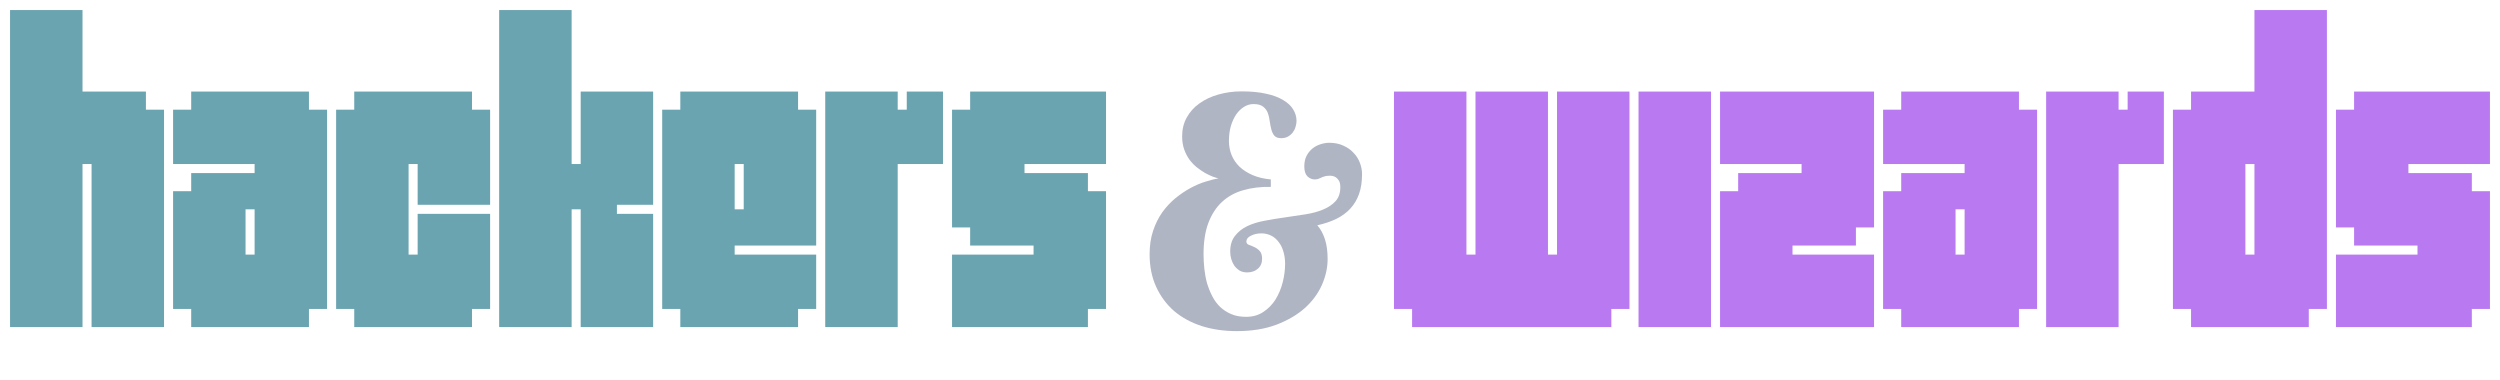
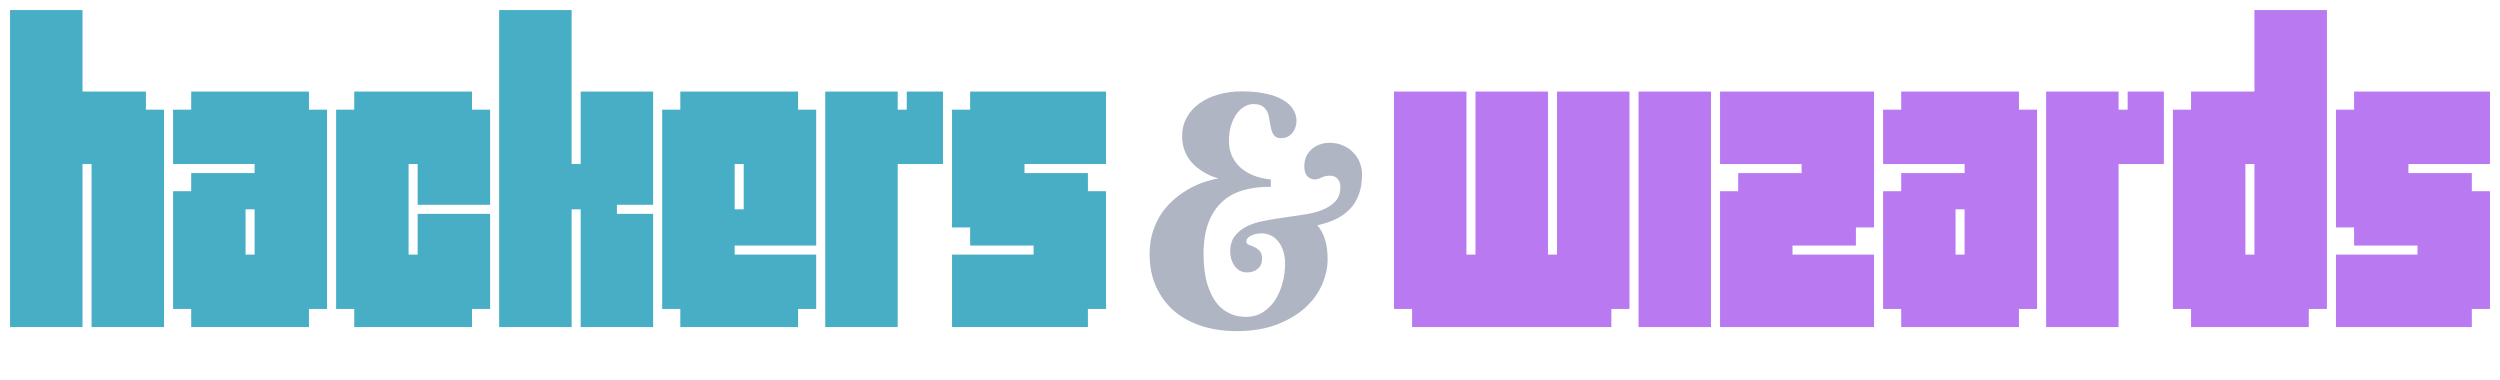
<svg xmlns="http://www.w3.org/2000/svg" width="124.379mm" height="18.875mm" viewBox="0 0 124.379 18.875">
  <svg x="0.5" y="0.5" width="123.379" height="17.875" viewBox="96 96 6571 952" overflow="visible">
-     <g fill="#6AA4B0">
+     <g fill="#47AEC6">
      <path d="M288 312H456V360H504V936H312V504H288V936H96V96H288V312Z" />
      <path fill-rule="evenodd" d="M888 360H936V888H888V936H576V888H528V576H576V528H744V504H528V360H576V312H888V360ZM720 744H744V624H720V744Z" />
      <path d="M1320 360H1368V612H1176V504H1152V744H1176V636H1368V888H1320V936H1008V888H960V360H1008V312H1320V360Z" />
      <path d="M1584 504H1608V312H1800V612H1704V636H1800V936H1608V624H1584V936H1392V96H1584V504Z" />
      <path fill-rule="evenodd" d="M2184 360H2232V720H2016V744H2232V888H2184V936H1872V888H1824V360H1872V312H2184V360ZM2016 624H2040V504H2016V624Z" />
      <path d="M2448 360H2472V312H2568V504H2448V936H2256V312H2448V360Z" />
      <path d="M3000 504H2784V528H2952V576H3000V888H2952V936H2592V744H2808V720H2640V672H2592V360H2640V312H3000V504Z" />
    </g>
    <g transform="translate(2803 -672)">
      <g fill="#B0B5C4" transform="translate(-29 0)">
        <path d="M662.667 1236.57C636.041 1236.01 611.657 1238.96 589.516 1245.4C567.654 1251.57 548.876 1261.94 533.181 1276.51C517.766 1290.81 505.714 1309.44 497.025 1332.43C488.617 1355.13 484.413 1382.6 484.413 1414.83C484.413 1427.44 485.114 1440.33 486.515 1453.51C487.917 1466.68 490.299 1479.43 493.662 1491.76C497.306 1503.81 501.93 1515.31 507.536 1526.24C513.141 1537.17 520.148 1546.7 528.556 1554.82C536.964 1562.67 546.774 1568.98 557.985 1573.74C569.196 1578.51 582.229 1580.89 597.083 1580.89C614.74 1580.89 630.015 1576.55 642.908 1567.86C656.081 1559.17 666.871 1548.1 675.279 1534.64C683.688 1520.91 689.994 1505.78 694.198 1489.24C698.402 1472.42 700.504 1456.17 700.504 1440.47C700.504 1428.42 698.962 1417.49 695.879 1407.68C693.077 1397.87 688.873 1389.46 683.267 1382.46C677.942 1375.17 671.355 1369.56 663.508 1365.64C655.66 1361.72 646.972 1359.75 637.442 1359.75C627.072 1359.75 617.823 1361.86 609.695 1366.06C601.848 1369.98 597.924 1375.03 597.924 1381.19C597.924 1385.4 600.026 1388.34 604.23 1390.02C608.714 1391.42 613.479 1393.39 618.524 1395.91C623.849 1398.15 628.614 1401.51 632.818 1406C637.302 1410.48 639.544 1417.49 639.544 1427.02C639.544 1438.23 635.761 1447.06 628.193 1453.51C620.906 1459.95 611.377 1463.17 599.605 1463.17C592.318 1463.17 585.872 1461.63 580.267 1458.55C574.941 1455.19 570.317 1450.98 566.393 1445.94C562.75 1440.61 559.947 1434.73 557.985 1428.28C556.023 1421.55 555.042 1414.83 555.042 1408.1C555.042 1391 559.246 1377.13 567.654 1366.48C576.062 1355.55 586.993 1346.86 600.446 1340.42C614.18 1333.97 629.735 1329.2 647.112 1326.12C664.769 1322.76 682.707 1319.81 700.924 1317.29C719.142 1314.77 736.939 1312.11 754.316 1309.3C771.974 1306.5 787.529 1302.3 800.982 1296.69C814.715 1291.09 825.786 1283.66 834.194 1274.41C842.603 1265.16 846.807 1252.83 846.807 1237.41C846.807 1228.73 845.125 1222.28 841.762 1218.08C838.679 1213.87 835.175 1210.93 831.251 1209.25C826.487 1207.29 821.302 1206.58 815.696 1207.15C811.492 1207.15 807.849 1207.71 804.766 1208.83C801.683 1209.67 798.74 1210.79 795.937 1212.19C793.415 1213.31 790.752 1214.43 787.949 1215.55C785.146 1216.39 782.063 1216.81 778.7 1216.81C771.974 1216.81 765.667 1214.15 759.782 1208.83C754.176 1203.22 751.374 1194.39 751.374 1182.34C751.374 1171.13 753.476 1161.6 757.68 1153.75C761.884 1145.91 767.209 1139.46 773.655 1134.41C780.102 1129.37 787.108 1125.73 794.676 1123.48C802.523 1120.96 810.091 1119.7 817.378 1119.7C831.672 1119.7 844.144 1122.22 854.794 1127.27C865.725 1132.03 874.834 1138.48 882.121 1146.61C889.688 1154.45 895.294 1163.42 898.938 1173.51C902.581 1183.32 904.403 1193.13 904.403 1202.94C904.403 1222.84 901.74 1240.36 896.415 1255.49C891.09 1270.35 883.382 1283.24 873.292 1294.17C863.203 1305.1 850.73 1314.21 835.876 1321.5C821.302 1328.5 804.625 1334.11 785.847 1338.31C794.536 1348.12 801.262 1360.45 806.027 1375.31C810.792 1389.88 813.174 1407.4 813.174 1427.86C813.174 1450.56 808.129 1473.4 798.039 1496.39C787.949 1519.09 772.814 1539.55 752.635 1557.77C732.455 1575.7 707.23 1590.42 676.961 1601.91C646.972 1613.12 612.078 1618.73 572.279 1618.73C538.646 1618.73 507.676 1614.24 479.368 1605.27C451.061 1596.02 426.677 1582.71 406.217 1565.33C386.037 1547.68 370.202 1526.24 358.71 1501.01C347.219 1475.79 341.474 1447.06 341.474 1414.83C341.474 1392.13 344.557 1371.53 350.723 1353.03C356.889 1334.53 365.017 1318.13 375.106 1303.84C385.477 1289.55 397.108 1277.07 410 1266.42C423.173 1255.77 436.486 1246.8 449.939 1239.52C463.393 1232.23 476.565 1226.62 489.458 1222.7C502.351 1218.5 513.842 1215.69 523.932 1214.29C520.008 1213.17 514.823 1211.49 508.376 1209.25C502.21 1206.72 495.484 1203.5 488.197 1199.58C481.19 1195.37 474.043 1190.47 466.756 1184.86C459.469 1178.98 452.882 1172.11 446.997 1164.26C441.391 1156.42 436.767 1147.45 433.123 1137.36C429.479 1126.99 427.658 1115.36 427.658 1102.46C427.658 1083.96 431.722 1067.43 439.85 1052.85C447.978 1038 459.188 1025.53 473.482 1015.44C487.776 1005.07 504.453 997.22 523.511 991.895C542.85 986.29 563.45 983.487 585.312 983.487C610.536 983.487 632.257 985.589 650.475 989.793C668.693 993.717 683.688 999.322 695.459 1006.61C707.511 1013.62 716.339 1021.88 721.945 1031.41C727.831 1040.94 730.773 1051.03 730.773 1061.68C730.773 1066.73 729.933 1071.91 728.251 1077.24C726.85 1082.56 724.467 1087.47 721.104 1091.95C717.741 1096.44 713.396 1100.22 708.071 1103.3C703.026 1106.11 697 1107.51 689.994 1107.51C681.866 1107.51 675.84 1105.27 671.916 1100.78C668.272 1096.3 665.61 1090.69 663.928 1083.96C662.247 1077.24 660.845 1070.09 659.724 1062.52C658.883 1054.68 657.202 1047.39 654.679 1040.66C652.157 1033.94 647.953 1028.33 642.067 1023.85C636.461 1019.36 628.053 1017.12 616.842 1017.12C608.154 1017.12 599.886 1019.5 592.038 1024.27C584.19 1029.03 577.184 1035.76 571.018 1044.45C565.132 1053.13 560.367 1063.5 556.724 1075.56C553.36 1087.61 551.679 1100.78 551.679 1115.08C551.679 1128.25 554.061 1140.72 558.826 1152.49C563.59 1163.98 570.597 1174.21 579.846 1183.18C589.375 1192.15 601.007 1199.58 614.74 1205.46C628.474 1211.35 644.449 1215.13 662.667 1216.81V1236.57Z" />
      </g>
      <g fill="#B97AF1">
        <path d="M1152 1416H1176V984H1368V1416H1392V984H1584V1560H1536V1608H1008V1560H960V984H1152V1416Z" />
        <path d="M1800 1608H1608V984H1800V1608Z" />
        <path d="M2232 1344H2184V1392H2016V1416H2232V1608H1824V1248H1872V1200H2040V1176H1824V984H2232V1344Z" />
        <path fill-rule="evenodd" d="M2616 1032H2664V1560H2616V1608H2304V1560H2256V1248H2304V1200H2472V1176H2256V1032H2304V984H2616V1032ZM2448 1416H2472V1296H2448V1416Z" />
        <path d="M2880 1032H2904V984H3000V1176H2880V1608H2688V984H2880V1032Z" />
        <path fill-rule="evenodd" d="M3432 1560H3384V1608H3072V1560H3024V1032H3072V984H3240V768H3432V1560ZM3216 1416H3240V1176H3216V1416Z" />
        <path d="M3864 1176H3648V1200H3816V1248H3864V1560H3816V1608H3456V1416H3672V1392H3504V1344H3456V1032H3504V984H3864V1176Z" />
      </g>
    </g>
  </svg>
</svg>
